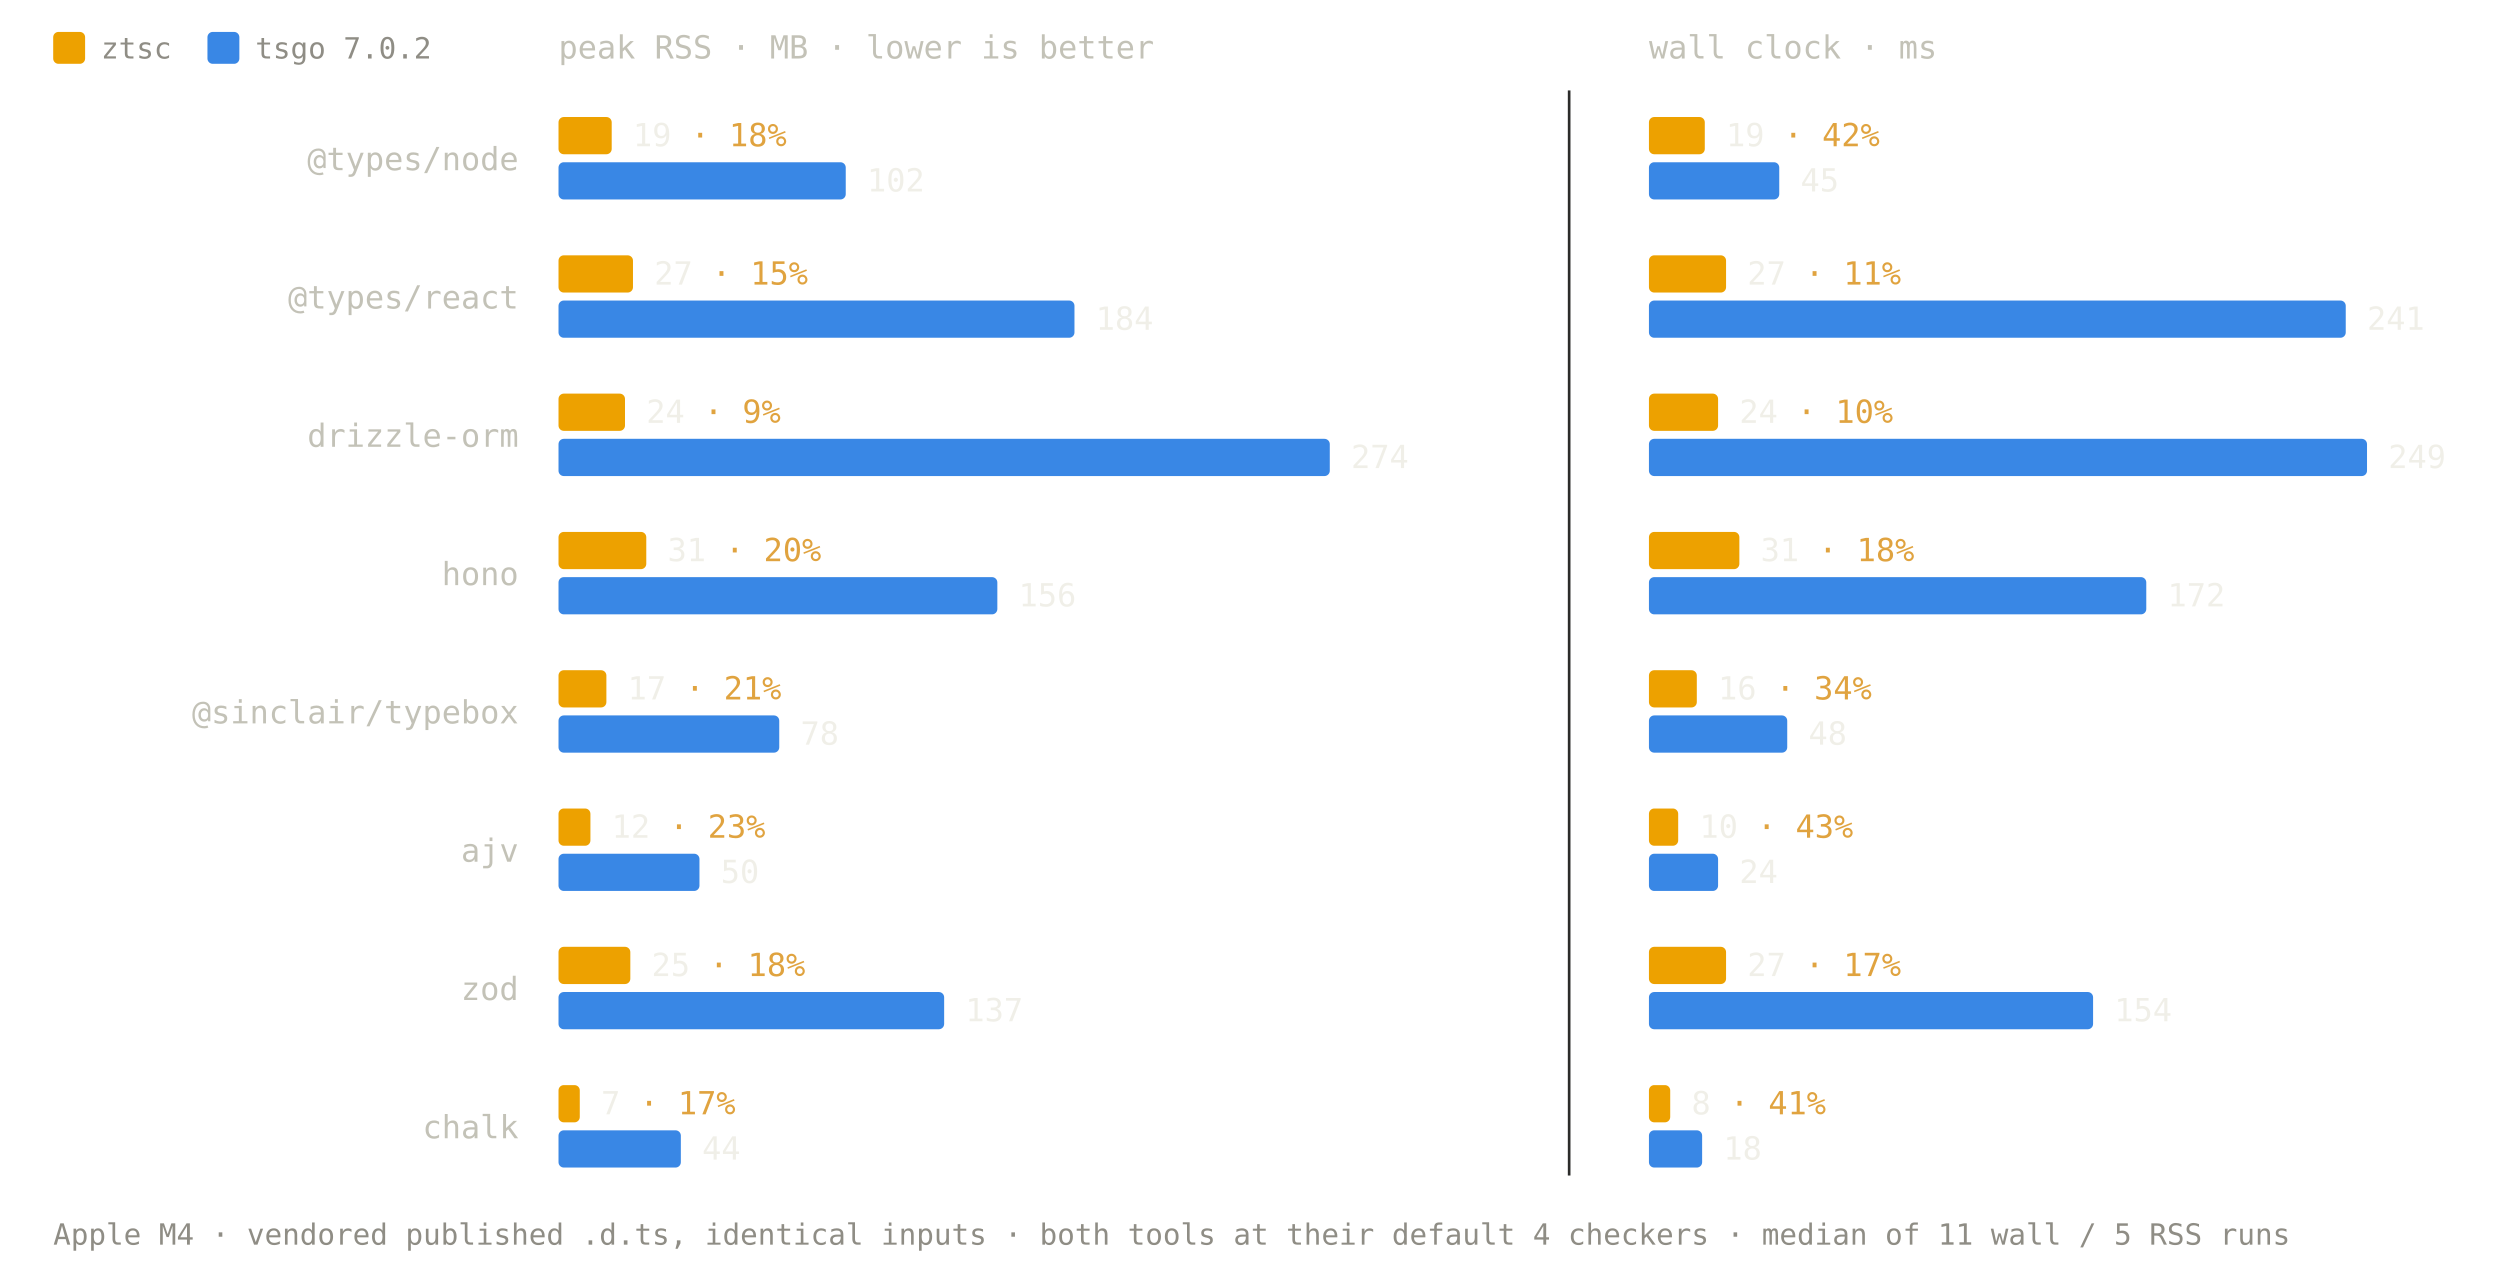
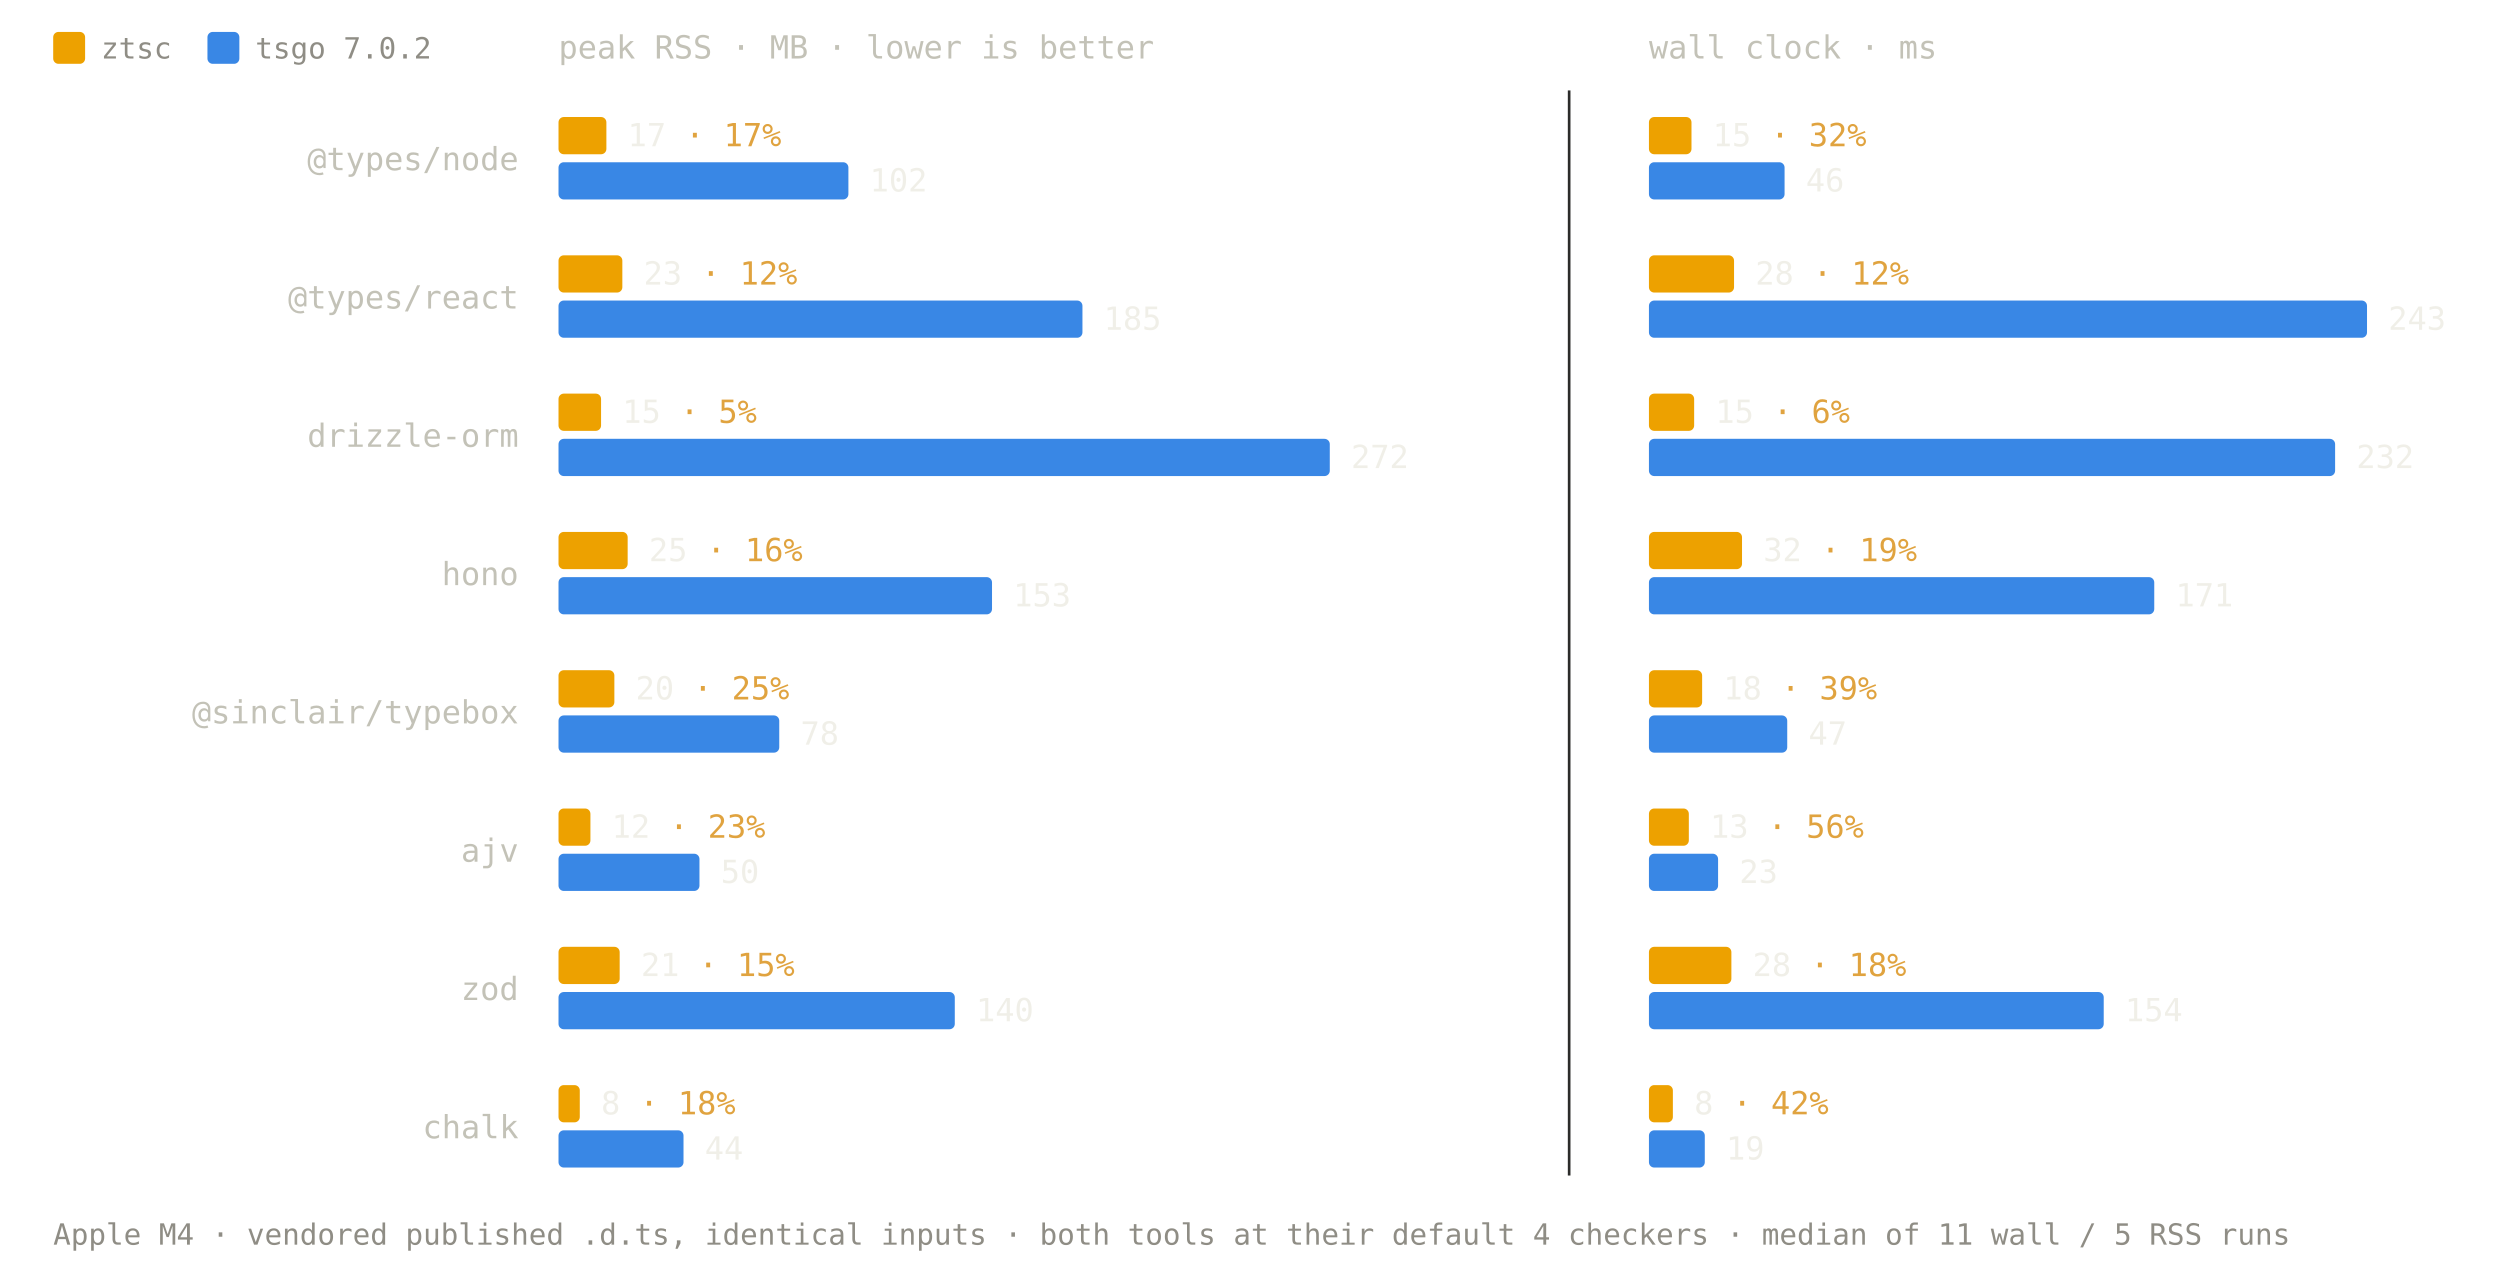
- <svg xmlns="http://www.w3.org/2000/svg" viewBox="0 0 940 482" width="940" height="482" role="img" aria-label="Two-panel grouped bar chart across eight real packages at the default four checkers. Left panel, peak resident memory: ztsc uses 7 to 31 megabytes, tsgo 44 to 274 megabytes — ztsc is 9 to 23 percent of tsgo on every package. Right panel, wall clock: ztsc takes 8 to 31 milliseconds, tsgo 18 to 249 milliseconds — ztsc is 10 to 43 percent of tsgo's time.">
+ <svg xmlns="http://www.w3.org/2000/svg" viewBox="0 0 940 482" width="940" height="482" role="img" aria-label="Two-panel grouped bar chart across eight real packages at the default four checkers. Left panel, peak resident memory: ztsc uses 8 to 25 megabytes, tsgo 44 to 272 megabytes — ztsc is 5 to 25 percent of tsgo on every package. Right panel, wall clock: ztsc takes 8 to 32 milliseconds, tsgo 19 to 243 milliseconds — ztsc is 6 to 56 percent of tsgo's time.">
  <style>
    text { font-family: ui-monospace, "SF Mono", SFMono-Regular, Menlo, Consolas, monospace; fill: #f0efe8; }
    .t11 { font-size: 11px; }
    .t12 { font-size: 12px; }
    .bl  { font-size: 12px; }
    .dim { fill: #c3c2b7; }
    .mut { fill: #8f8d85; }
    .acc { fill: #e0a33f; }
    .bz  { fill: #eda100; }
    .bt  { fill: #3987e5; }
    .hairv { stroke: #2c2c2a; stroke-width: 1; }
  </style>
  <rect class="bz" x="20" y="12" width="12" height="12" rx="2" />
  <text class="t11 mut" x="38" y="22">ztsc</text>
  <rect class="bt" x="78" y="12" width="12" height="12" rx="2" />
  <text class="t11 mut" x="96" y="22">tsgo 7.0.2</text>
  <text class="t12 dim" x="210" y="22">peak RSS · MB · lower is better</text>
  <text class="t12 dim" x="620" y="22">wall clock · ms</text>
  <line class="hairv" x1="590" y1="34" x2="590" y2="442" />
  <text class="t12 dim" x="195" y="64" text-anchor="end">@types/node</text>
-   <rect class="bz" x="210" y="44" width="20" height="14" rx="2" />
-   <text class="bl" x="238" y="55">19 <tspan class="acc">· 18%</tspan>
+   <rect class="bz" x="210" y="44" width="18" height="14" rx="2" />
+   <text class="bl" x="236" y="55">17 <tspan class="acc">· 17%</tspan>
  </text>
-   <rect class="bt" x="210" y="61" width="108" height="14" rx="2" />
-   <text class="bl" x="326" y="72">102</text>
-   <rect class="bz" x="620" y="44" width="21" height="14" rx="2" />
-   <text class="bl" x="649" y="55">19 <tspan class="acc">· 42%</tspan>
+   <rect class="bt" x="210" y="61" width="109" height="14" rx="2" />
+   <text class="bl" x="327" y="72">102</text>
+   <rect class="bz" x="620" y="44" width="16" height="14" rx="2" />
+   <text class="bl" x="644" y="55">15 <tspan class="acc">· 32%</tspan>
  </text>
-   <rect class="bt" x="620" y="61" width="49" height="14" rx="2" />
-   <text class="bl" x="677" y="72">45</text>
+   <rect class="bt" x="620" y="61" width="51" height="14" rx="2" />
+   <text class="bl" x="679" y="72">46</text>
  <text class="t12 dim" x="195" y="116" text-anchor="end">@types/react</text>
-   <rect class="bz" x="210" y="96" width="28" height="14" rx="2" />
-   <text class="bl" x="246" y="107">27 <tspan class="acc">· 15%</tspan>
+   <rect class="bz" x="210" y="96" width="24" height="14" rx="2" />
+   <text class="bl" x="242" y="107">23 <tspan class="acc">· 12%</tspan>
  </text>
-   <rect class="bt" x="210" y="113" width="194" height="14" rx="2" />
-   <text class="bl" x="412" y="124">184</text>
-   <rect class="bz" x="620" y="96" width="29" height="14" rx="2" />
-   <text class="bl" x="657" y="107">27 <tspan class="acc">· 11%</tspan>
+   <rect class="bt" x="210" y="113" width="197" height="14" rx="2" />
+   <text class="bl" x="415" y="124">185</text>
+   <rect class="bz" x="620" y="96" width="32" height="14" rx="2" />
+   <text class="bl" x="660" y="107">28 <tspan class="acc">· 12%</tspan>
  </text>
-   <rect class="bt" x="620" y="113" width="262" height="14" rx="2" />
-   <text class="bl" x="890" y="124">241</text>
+   <rect class="bt" x="620" y="113" width="270" height="14" rx="2" />
+   <text class="bl" x="898" y="124">243</text>
  <text class="t12 dim" x="195" y="168" text-anchor="end">drizzle-orm</text>
-   <rect class="bz" x="210" y="148" width="25" height="14" rx="2" />
-   <text class="bl" x="243" y="159">24 <tspan class="acc">· 9%</tspan>
+   <rect class="bz" x="210" y="148" width="16" height="14" rx="2" />
+   <text class="bl" x="234" y="159">15 <tspan class="acc">· 5%</tspan>
  </text>
  <rect class="bt" x="210" y="165" width="290" height="14" rx="2" />
-   <text class="bl" x="508" y="176">274</text>
-   <rect class="bz" x="620" y="148" width="26" height="14" rx="2" />
-   <text class="bl" x="654" y="159">24 <tspan class="acc">· 10%</tspan>
+   <text class="bl" x="508" y="176">272</text>
+   <rect class="bz" x="620" y="148" width="17" height="14" rx="2" />
+   <text class="bl" x="645" y="159">15 <tspan class="acc">· 6%</tspan>
  </text>
-   <rect class="bt" x="620" y="165" width="270" height="14" rx="2" />
-   <text class="bl" x="898" y="176">249</text>
+   <rect class="bt" x="620" y="165" width="258" height="14" rx="2" />
+   <text class="bl" x="886" y="176">232</text>
  <text class="t12 dim" x="195" y="220" text-anchor="end">hono</text>
-   <rect class="bz" x="210" y="200" width="33" height="14" rx="2" />
-   <text class="bl" x="251" y="211">31 <tspan class="acc">· 20%</tspan>
+   <rect class="bz" x="210" y="200" width="26" height="14" rx="2" />
+   <text class="bl" x="244" y="211">25 <tspan class="acc">· 16%</tspan>
  </text>
-   <rect class="bt" x="210" y="217" width="165" height="14" rx="2" />
-   <text class="bl" x="383" y="228">156</text>
-   <rect class="bz" x="620" y="200" width="34" height="14" rx="2" />
-   <text class="bl" x="662" y="211">31 <tspan class="acc">· 18%</tspan>
+   <rect class="bt" x="210" y="217" width="163" height="14" rx="2" />
+   <text class="bl" x="381" y="228">153</text>
+   <rect class="bz" x="620" y="200" width="35" height="14" rx="2" />
+   <text class="bl" x="663" y="211">32 <tspan class="acc">· 19%</tspan>
  </text>
-   <rect class="bt" x="620" y="217" width="187" height="14" rx="2" />
-   <text class="bl" x="815" y="228">172</text>
+   <rect class="bt" x="620" y="217" width="190" height="14" rx="2" />
+   <text class="bl" x="818" y="228">171</text>
  <text class="t12 dim" x="195" y="272" text-anchor="end">@sinclair/typebox</text>
-   <rect class="bz" x="210" y="252" width="18" height="14" rx="2" />
-   <text class="bl" x="236" y="263">17 <tspan class="acc">· 21%</tspan>
+   <rect class="bz" x="210" y="252" width="21" height="14" rx="2" />
+   <text class="bl" x="239" y="263">20 <tspan class="acc">· 25%</tspan>
  </text>
  <rect class="bt" x="210" y="269" width="83" height="14" rx="2" />
  <text class="bl" x="301" y="280">78</text>
-   <rect class="bz" x="620" y="252" width="18" height="14" rx="2" />
-   <text class="bl" x="646" y="263">16 <tspan class="acc">· 34%</tspan>
+   <rect class="bz" x="620" y="252" width="20" height="14" rx="2" />
+   <text class="bl" x="648" y="263">18 <tspan class="acc">· 39%</tspan>
  </text>
  <rect class="bt" x="620" y="269" width="52" height="14" rx="2" />
-   <text class="bl" x="680" y="280">48</text>
+   <text class="bl" x="680" y="280">47</text>
  <text class="t12 dim" x="195" y="324" text-anchor="end">ajv</text>
  <rect class="bz" x="210" y="304" width="12" height="14" rx="2" />
  <text class="bl" x="230" y="315">12 <tspan class="acc">· 23%</tspan>
  </text>
  <rect class="bt" x="210" y="321" width="53" height="14" rx="2" />
  <text class="bl" x="271" y="332">50</text>
-   <rect class="bz" x="620" y="304" width="11" height="14" rx="2" />
-   <text class="bl" x="639" y="315">10 <tspan class="acc">· 43%</tspan>
+   <rect class="bz" x="620" y="304" width="15" height="14" rx="2" />
+   <text class="bl" x="643" y="315">13 <tspan class="acc">· 56%</tspan>
  </text>
  <rect class="bt" x="620" y="321" width="26" height="14" rx="2" />
-   <text class="bl" x="654" y="332">24</text>
+   <text class="bl" x="654" y="332">23</text>
  <text class="t12 dim" x="195" y="376" text-anchor="end">zod</text>
-   <rect class="bz" x="210" y="356" width="27" height="14" rx="2" />
-   <text class="bl" x="245" y="367">25 <tspan class="acc">· 18%</tspan>
+   <rect class="bz" x="210" y="356" width="23" height="14" rx="2" />
+   <text class="bl" x="241" y="367">21 <tspan class="acc">· 15%</tspan>
  </text>
-   <rect class="bt" x="210" y="373" width="145" height="14" rx="2" />
-   <text class="bl" x="363" y="384">137</text>
-   <rect class="bz" x="620" y="356" width="29" height="14" rx="2" />
-   <text class="bl" x="657" y="367">27 <tspan class="acc">· 17%</tspan>
+   <rect class="bt" x="210" y="373" width="149" height="14" rx="2" />
+   <text class="bl" x="367" y="384">140</text>
+   <rect class="bz" x="620" y="356" width="31" height="14" rx="2" />
+   <text class="bl" x="659" y="367">28 <tspan class="acc">· 18%</tspan>
  </text>
-   <rect class="bt" x="620" y="373" width="167" height="14" rx="2" />
-   <text class="bl" x="795" y="384">154</text>
+   <rect class="bt" x="620" y="373" width="171" height="14" rx="2" />
+   <text class="bl" x="799" y="384">154</text>
  <text class="t12 dim" x="195" y="428" text-anchor="end">chalk</text>
  <rect class="bz" x="210" y="408" width="8" height="14" rx="2" />
-   <text class="bl" x="226" y="419">7 <tspan class="acc">· 17%</tspan>
+   <text class="bl" x="226" y="419">8 <tspan class="acc">· 18%</tspan>
  </text>
-   <rect class="bt" x="210" y="425" width="46" height="14" rx="2" />
-   <text class="bl" x="264" y="436">44</text>
-   <rect class="bz" x="620" y="408" width="8" height="14" rx="2" />
-   <text class="bl" x="636" y="419">8 <tspan class="acc">· 41%</tspan>
+   <rect class="bt" x="210" y="425" width="47" height="14" rx="2" />
+   <text class="bl" x="265" y="436">44</text>
+   <rect class="bz" x="620" y="408" width="9" height="14" rx="2" />
+   <text class="bl" x="637" y="419">8 <tspan class="acc">· 42%</tspan>
  </text>
-   <rect class="bt" x="620" y="425" width="20" height="14" rx="2" />
-   <text class="bl" x="648" y="436">18</text>
+   <rect class="bt" x="620" y="425" width="21" height="14" rx="2" />
+   <text class="bl" x="649" y="436">19</text>
  <text class="t11 mut" x="20" y="468">Apple M4 · vendored published .d.ts, identical inputs · both tools at their default 4 checkers · median of 11 wall / 5 RSS runs</text>
</svg>
